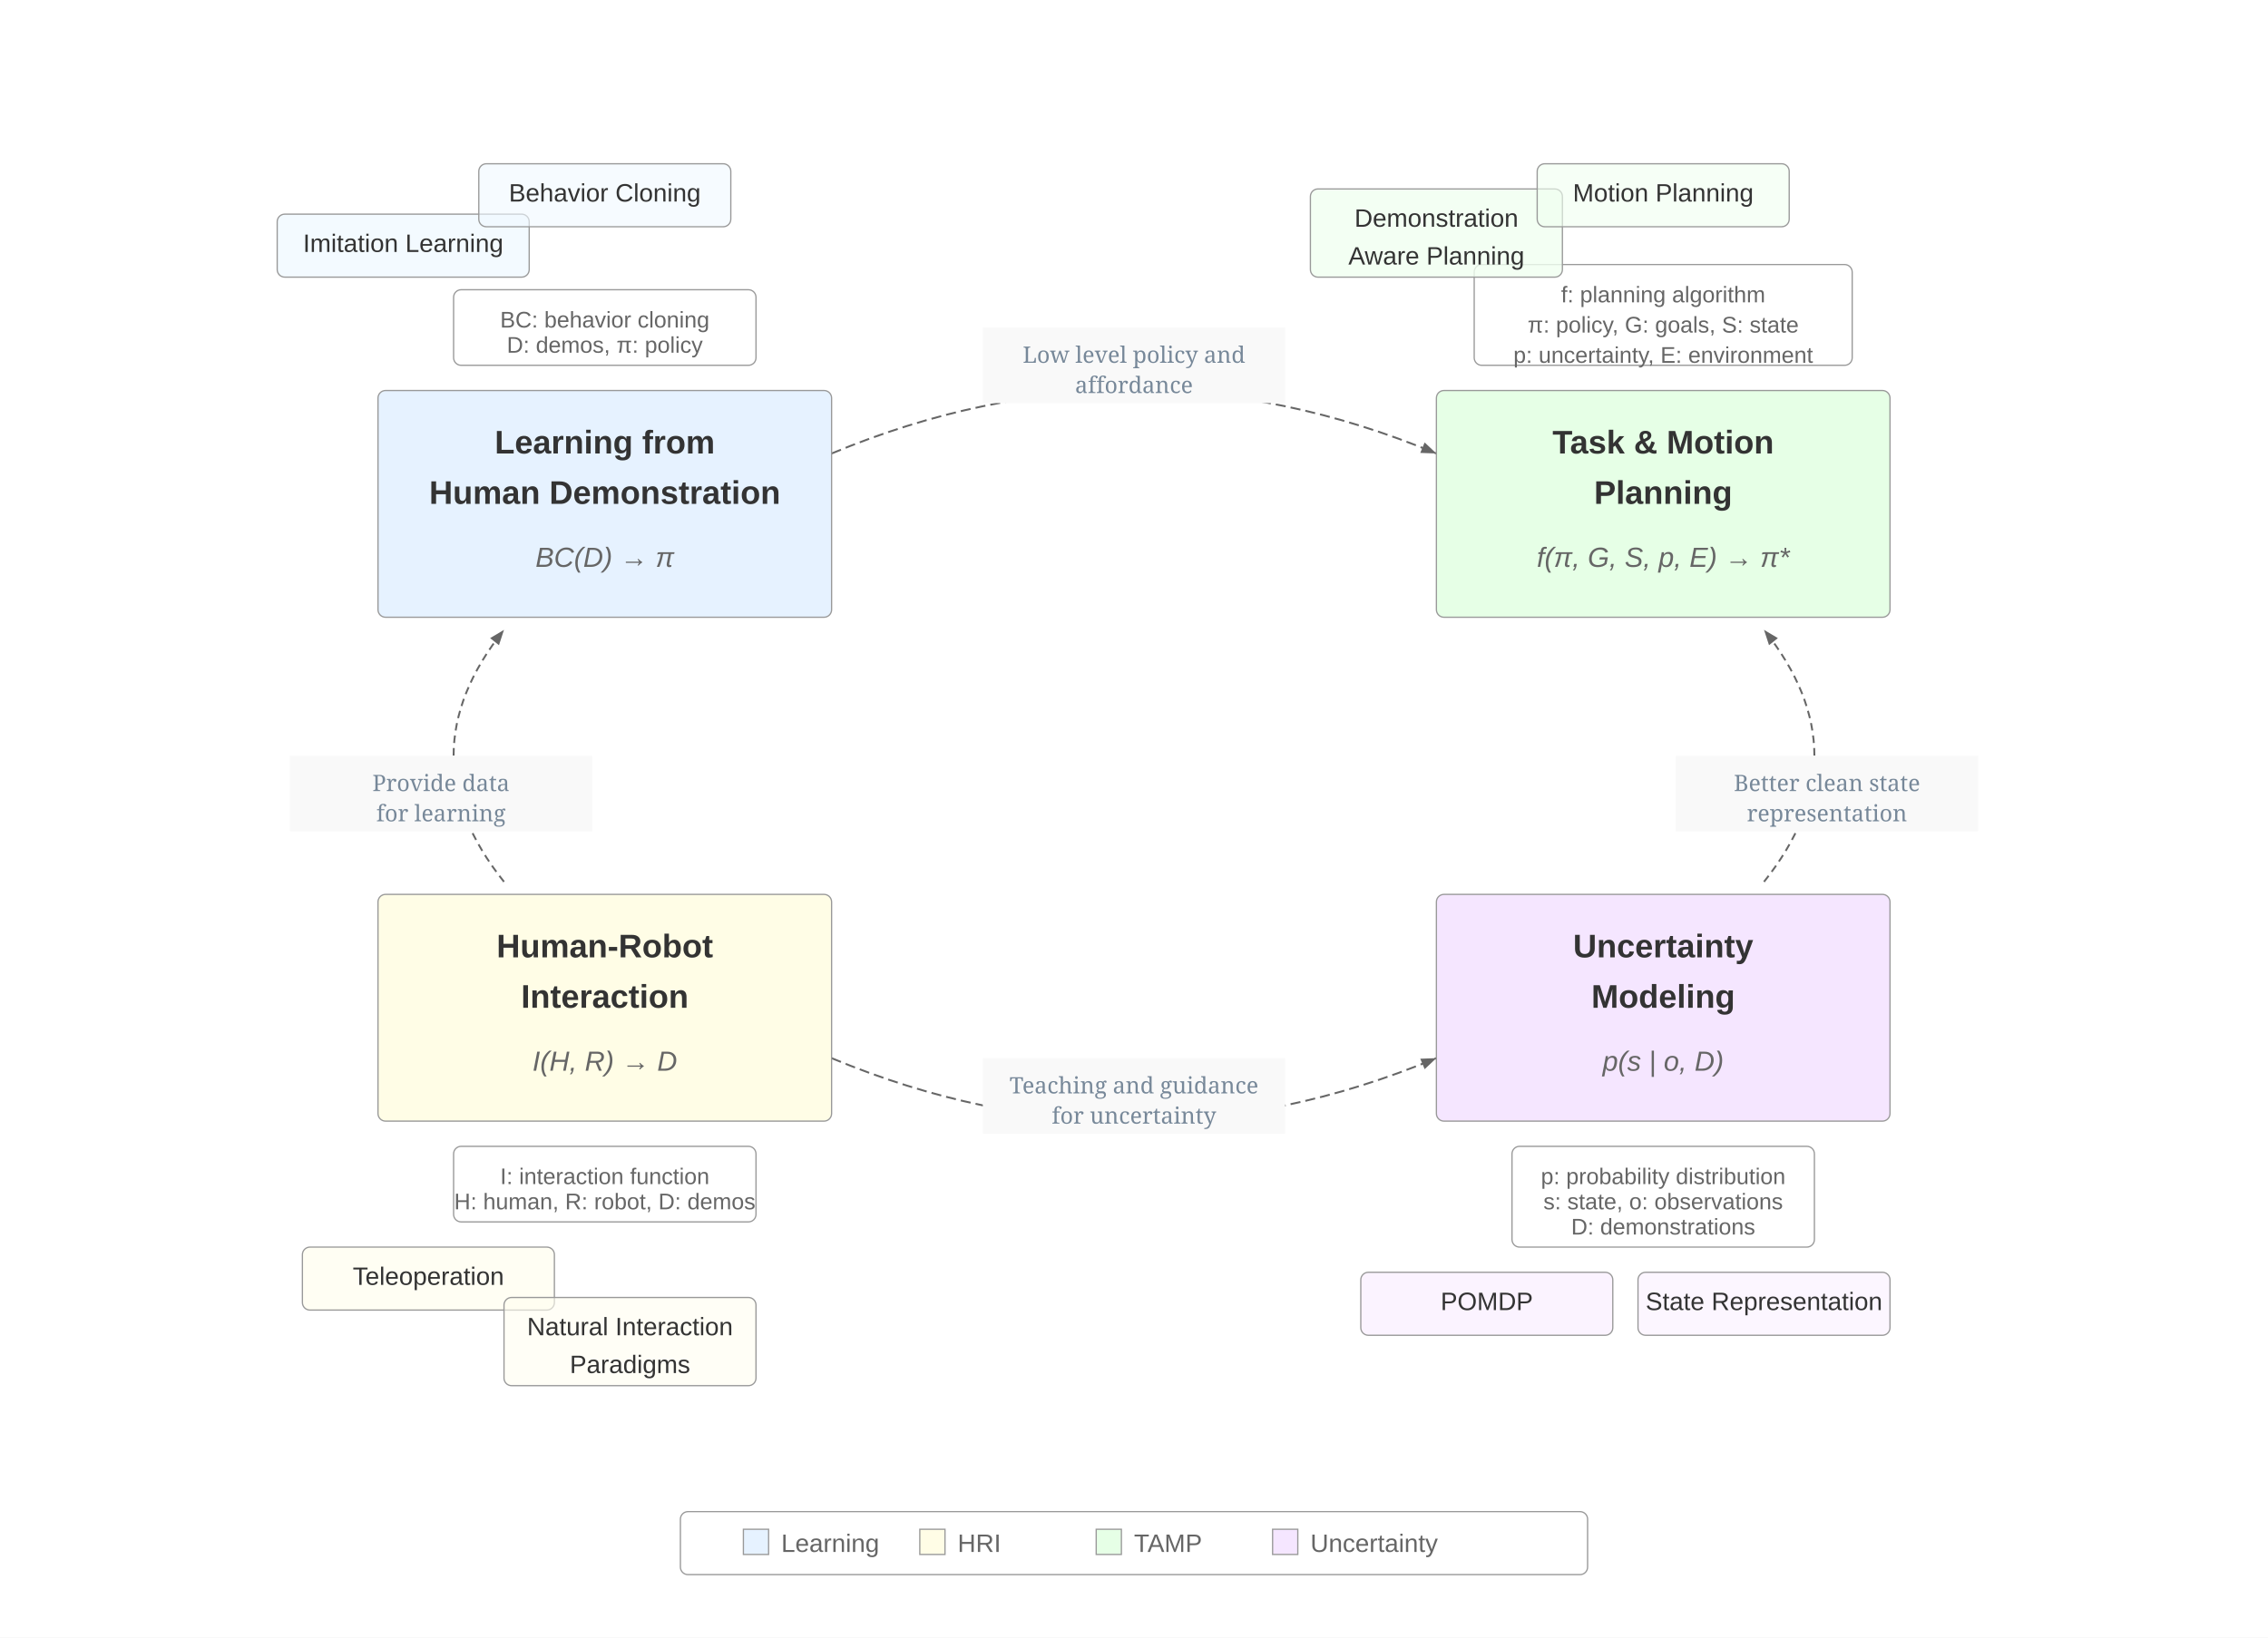
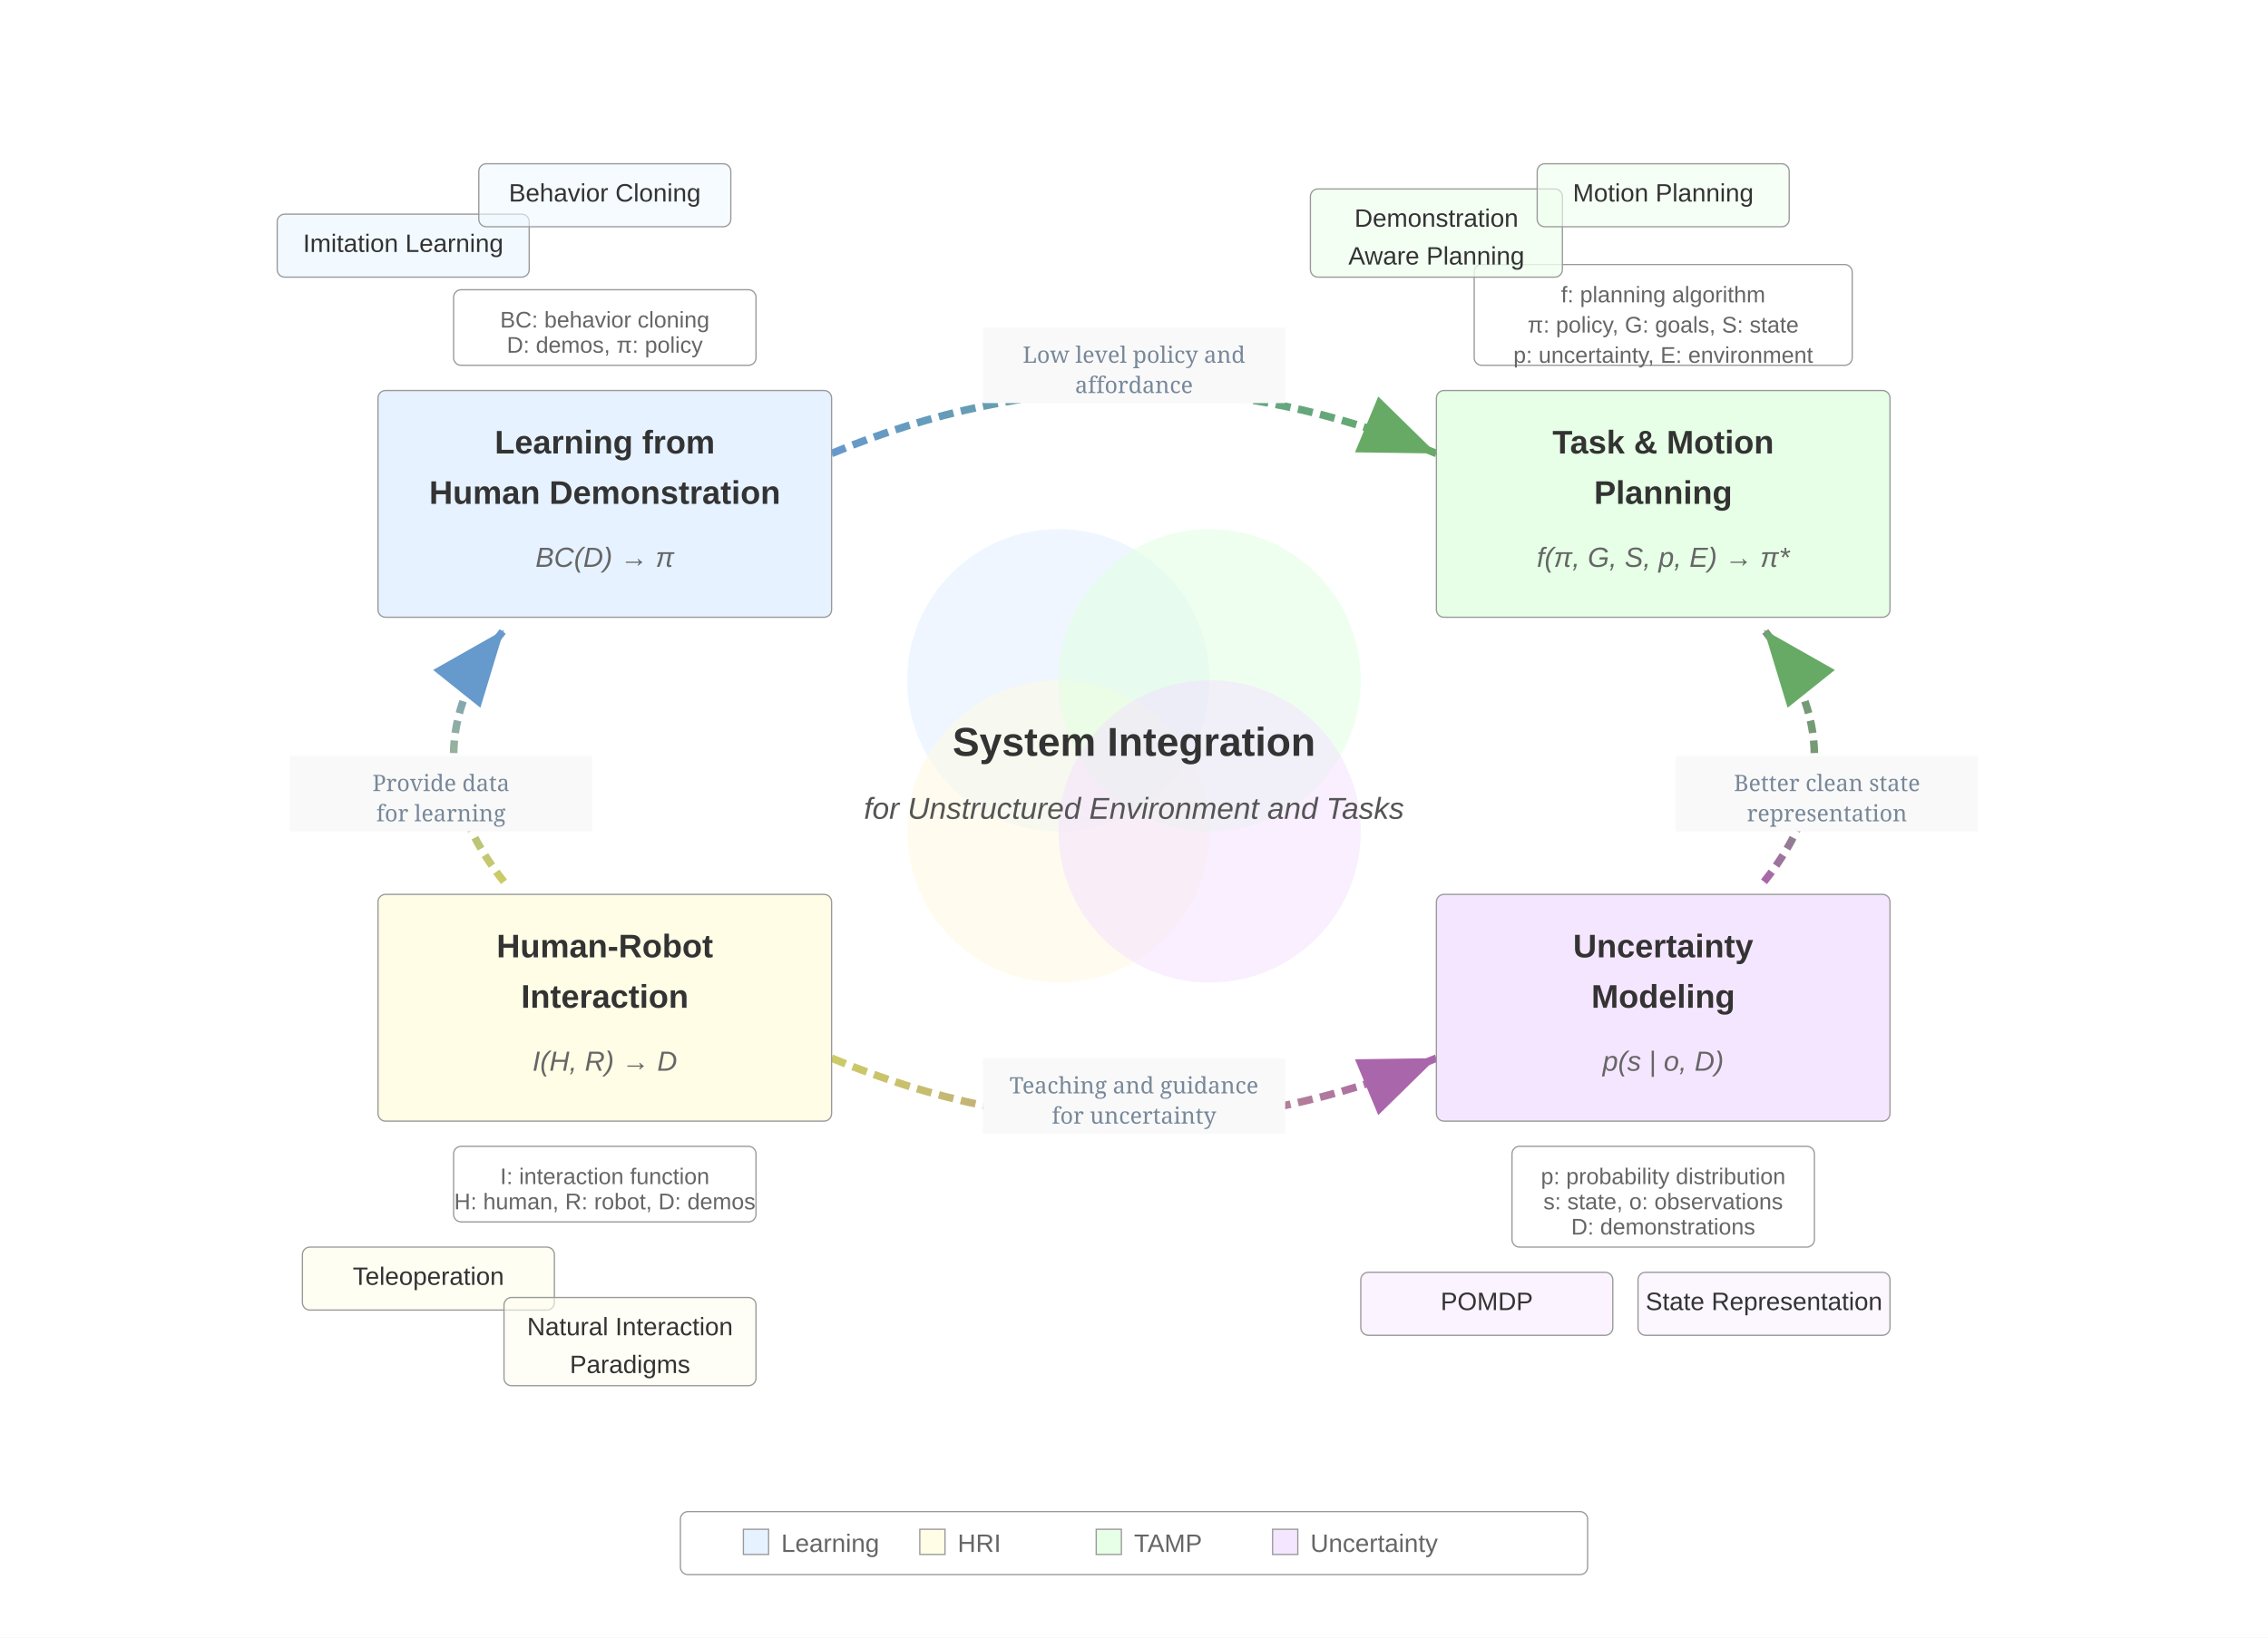
<svg xmlns="http://www.w3.org/2000/svg" viewBox="0 0 900 650">
  <defs>
    <filter id="shadow" x="-10%" y="-10%" width="120%" height="120%">
      <feDropShadow dx="1" dy="1" stdDeviation="1" flood-opacity="0.1" />
    </filter>
-     <marker id="arrow-marker" markerWidth="8" markerHeight="6" refX="8" refY="3" orient="auto">
-       <path d="M0,0 L8,3 L0,6" fill="#666666" />
+     <marker id="arrow-marker-blue-green" markerWidth="10" markerHeight="8" refX="10" refY="4" orient="auto">
+       <path d="M0,0 L10,4 L0,8" fill="#66aa66" />
    </marker>
+     <marker id="arrow-marker-yellow-purple" markerWidth="10" markerHeight="8" refX="10" refY="4" orient="auto">
+       <path d="M0,0 L10,4 L0,8" fill="#aa66aa" />
+     </marker>
+     <marker id="arrow-marker-blue-yellow" markerWidth="10" markerHeight="8" refX="10" refY="4" orient="auto">
+       <path d="M0,0 L10,4 L0,8" fill="#6699cc" />
+     </marker>
+     <marker id="arrow-marker-purple-green" markerWidth="10" markerHeight="8" refX="10" refY="4" orient="auto">
+       <path d="M0,0 L10,4 L0,8" fill="#66aa66" />
+     </marker>
+     <linearGradient id="blue-to-green" x1="0%" y1="0%" x2="100%" y2="0%">
+       <stop offset="0%" stop-color="#6699cc" />
+       <stop offset="100%" stop-color="#66aa66" />
+     </linearGradient>
+     <linearGradient id="yellow-to-purple" x1="0%" y1="0%" x2="100%" y2="0%">
+       <stop offset="0%" stop-color="#cccc66" />
+       <stop offset="100%" stop-color="#aa66aa" />
+     </linearGradient>
+     <linearGradient id="blue-to-yellow" x1="0%" y1="100%" x2="0%" y2="0%">
+       <stop offset="0%" stop-color="#cccc66" />
+       <stop offset="100%" stop-color="#6699cc" />
+     </linearGradient>
+     <linearGradient id="purple-to-green" x1="0%" y1="100%" x2="100%" y2="0%">
+       <stop offset="0%" stop-color="#aa66aa" />
+       <stop offset="100%" stop-color="#66aa66" />
+     </linearGradient>
  </defs>
  <rect width="900" height="650" fill="#ffffff" />
-   <path d="M 330 180 Q 450 130, 570 180" stroke="#666666" stroke-width="0.75" stroke-dasharray="4,2" fill="none" marker-end="url(#arrow-marker)">
-     <animate attributeName="stroke-dashoffset" from="0" to="-20" dur="2s" repeatCount="indefinite" />
+   <path d="M 330 180 Q 450 130, 570 180" stroke="url(#blue-to-green)" stroke-width="3" stroke-dasharray="6,3" fill="none" marker-end="url(#arrow-marker-blue-green)">
+     <animate attributeName="stroke-dashoffset" from="0" to="-30" dur="2s" repeatCount="indefinite" />
  </path>
-   <path d="M 330 420 Q 450 470, 570 420" stroke="#666666" stroke-width="0.75" stroke-dasharray="4,2" fill="none" marker-end="url(#arrow-marker)">
-     <animate attributeName="stroke-dashoffset" from="0" to="-20" dur="2.3s" repeatCount="indefinite" />
+   <path d="M 330 420 Q 450 470, 570 420" stroke="url(#yellow-to-purple)" stroke-width="3" stroke-dasharray="6,3" fill="none" marker-end="url(#arrow-marker-yellow-purple)">
+     <animate attributeName="stroke-dashoffset" from="0" to="-30" dur="2.3s" repeatCount="indefinite" />
  </path>
-   <path d="M 200 350 Q 160 300, 200 250" stroke="#666666" stroke-width="0.75" stroke-dasharray="3,2" fill="none" marker-end="url(#arrow-marker)">
-     <animate attributeName="stroke-dashoffset" from="0" to="-15" dur="1.7s" repeatCount="indefinite" />
+   <path d="M 200 350 Q 160 300, 200 250" stroke="url(#blue-to-yellow)" stroke-width="3" stroke-dasharray="5,3" fill="none" marker-end="url(#arrow-marker-blue-yellow)">
+     <animate attributeName="stroke-dashoffset" from="0" to="-20" dur="1.7s" repeatCount="indefinite" />
  </path>
-   <path d="M 700 350 Q 740 300, 700 250" stroke="#666666" stroke-width="0.75" stroke-dasharray="3,2" fill="none" marker-end="url(#arrow-marker)">
-     <animate attributeName="stroke-dashoffset" from="0" to="-15" dur="1.9s" repeatCount="indefinite" />
+   <path d="M 700 350 Q 740 300, 700 250" stroke="url(#purple-to-green)" stroke-width="3" stroke-dasharray="5,3" fill="none" marker-end="url(#arrow-marker-purple-green)">
+     <animate attributeName="stroke-dashoffset" from="0" to="-20" dur="1.9s" repeatCount="indefinite" />
  </path>
  <g>
    <rect x="150" y="155" width="180" height="90" rx="3" fill="#e6f2ff" stroke="#999999" stroke-width="0.5" />
    <text x="240" y="180" font-family="Arial, sans-serif" font-size="13" font-weight="600" text-anchor="middle" fill="#333333">Learning from</text>
    <text x="240" y="200" font-family="Arial, sans-serif" font-size="13" font-weight="600" text-anchor="middle" fill="#333333">Human Demonstration</text>
    <text x="240" y="225" font-family="Arial, sans-serif" font-size="11" font-style="italic" text-anchor="middle" fill="#666666">BC(D) → π</text>
    <rect x="180" y="115" width="120" height="30" rx="3" fill="rgba(255, 255, 255, 0.7)" stroke="#999999" stroke-width="0.5" />
    <text x="240" y="130" font-family="Arial, sans-serif" font-size="9" text-anchor="middle" fill="#666666">BC: behavior cloning</text>
    <text x="240" y="140" font-family="Arial, sans-serif" font-size="9" text-anchor="middle" fill="#666666">D: demos, π: policy</text>
    <g>
      <rect x="110" y="85" width="100" height="25" rx="3" fill="rgba(240, 248, 255, 0.8)" stroke="#999999" stroke-width="0.5" />
      <text x="160" y="100" font-family="Arial, sans-serif" font-size="10" text-anchor="middle" fill="#333333">Imitation Learning</text>
    </g>
    <g>
      <rect x="190" y="65" width="100" height="25" rx="3" fill="rgba(240, 248, 255, 0.6)" stroke="#999999" stroke-width="0.5" />
      <text x="240" y="80" font-family="Arial, sans-serif" font-size="10" text-anchor="middle" fill="#333333">Behavior Cloning</text>
    </g>
  </g>
  <g>
    <rect x="150" y="355" width="180" height="90" rx="3" fill="#fffde6" stroke="#999999" stroke-width="0.5" />
    <text x="240" y="380" font-family="Arial, sans-serif" font-size="13" font-weight="600" text-anchor="middle" fill="#333333">Human-Robot</text>
    <text x="240" y="400" font-family="Arial, sans-serif" font-size="13" font-weight="600" text-anchor="middle" fill="#333333">Interaction</text>
    <text x="240" y="425" font-family="Arial, sans-serif" font-size="11" font-style="italic" text-anchor="middle" fill="#666666">I(H, R) → D</text>
    <rect x="180" y="455" width="120" height="30" rx="3" fill="rgba(255, 255, 255, 0.7)" stroke="#999999" stroke-width="0.5" />
    <text x="240" y="470" font-family="Arial, sans-serif" font-size="9" text-anchor="middle" fill="#666666">I: interaction function</text>
    <text x="240" y="480" font-family="Arial, sans-serif" font-size="9" text-anchor="middle" fill="#666666">H: human, R: robot, D: demos</text>
    <g>
      <rect x="120" y="495" width="100" height="25" rx="3" fill="rgba(255, 253, 240, 0.8)" stroke="#999999" stroke-width="0.5" />
      <text x="170" y="510" font-family="Arial, sans-serif" font-size="10" text-anchor="middle" fill="#333333">Teleoperation</text>
    </g>
    <g>
      <rect x="200" y="515" width="100" height="35" rx="3" fill="rgba(255, 253, 240, 0.6)" stroke="#999999" stroke-width="0.5" />
      <text x="250" y="530" font-family="Arial, sans-serif" font-size="10" text-anchor="middle" fill="#333333">Natural Interaction</text>
      <text x="250" y="545" font-family="Arial, sans-serif" font-size="10" text-anchor="middle" fill="#333333">Paradigms</text>
    </g>
  </g>
  <g>
    <rect x="570" y="155" width="180" height="90" rx="3" fill="#e6ffe6" stroke="#999999" stroke-width="0.5" />
    <text x="660" y="180" font-family="Arial, sans-serif" font-size="13" font-weight="600" text-anchor="middle" fill="#333333">Task &amp; Motion</text>
    <text x="660" y="200" font-family="Arial, sans-serif" font-size="13" font-weight="600" text-anchor="middle" fill="#333333">Planning</text>
    <text x="660" y="225" font-family="Arial, sans-serif" font-size="11" font-style="italic" text-anchor="middle" fill="#666666">f(π, G, S, p, E) → π*</text>
    <rect x="585" y="105" width="150" height="40" rx="3" fill="rgba(255, 255, 255, 0.7)" stroke="#999999" stroke-width="0.5" />
    <text x="660" y="120" font-family="Arial, sans-serif" font-size="9" text-anchor="middle" fill="#666666">f: planning algorithm</text>
    <text x="660" y="132" font-family="Arial, sans-serif" font-size="9" text-anchor="middle" fill="#666666">π: policy, G: goals, S: state</text>
    <text x="660" y="144" font-family="Arial, sans-serif" font-size="9" text-anchor="middle" fill="#666666">p: uncertainty, E: environment</text>
    <g>
      <rect x="520" y="75" width="100" height="35" rx="3" fill="rgba(240, 255, 240, 0.8)" stroke="#999999" stroke-width="0.5" />
      <text x="570" y="90" font-family="Arial, sans-serif" font-size="10" text-anchor="middle" fill="#333333">Demonstration</text>
      <text x="570" y="105" font-family="Arial, sans-serif" font-size="10" text-anchor="middle" fill="#333333">Aware Planning</text>
    </g>
    <g>
      <rect x="610" y="65" width="100" height="25" rx="3" fill="rgba(240, 255, 240, 0.6)" stroke="#999999" stroke-width="0.5" />
      <text x="660" y="80" font-family="Arial, sans-serif" font-size="10" text-anchor="middle" fill="#333333">Motion Planning</text>
    </g>
  </g>
  <g>
    <rect x="570" y="355" width="180" height="90" rx="3" fill="#f5e6ff" stroke="#999999" stroke-width="0.5" />
    <text x="660" y="380" font-family="Arial, sans-serif" font-size="13" font-weight="600" text-anchor="middle" fill="#333333">Uncertainty</text>
    <text x="660" y="400" font-family="Arial, sans-serif" font-size="13" font-weight="600" text-anchor="middle" fill="#333333">Modeling</text>
    <text x="660" y="425" font-family="Arial, sans-serif" font-size="11" font-style="italic" text-anchor="middle" fill="#666666">p(s | o, D)</text>
    <rect x="600" y="455" width="120" height="40" rx="3" fill="rgba(255, 255, 255, 0.7)" stroke="#999999" stroke-width="0.5" />
    <text x="660" y="470" font-family="Arial, sans-serif" font-size="9" text-anchor="middle" fill="#666666">p: probability distribution</text>
    <text x="660" y="480" font-family="Arial, sans-serif" font-size="9" text-anchor="middle" fill="#666666">s: state, o: observations</text>
    <text x="660" y="490" font-family="Arial, sans-serif" font-size="9" text-anchor="middle" fill="#666666">D: demonstrations</text>
    <g>
      <rect x="540" y="505" width="100" height="25" rx="3" fill="rgba(250, 240, 255, 0.8)" stroke="#999999" stroke-width="0.5" />
      <text x="590" y="520" font-family="Arial, sans-serif" font-size="10" text-anchor="middle" fill="#333333">POMDP</text>
    </g>
    <g>
      <rect x="650" y="505" width="100" height="25" rx="3" fill="rgba(250, 240, 255, 0.6)" stroke="#999999" stroke-width="0.5" />
      <text x="700" y="520" font-family="Arial, sans-serif" font-size="10" text-anchor="middle" fill="#333333">State Representation</text>
    </g>
  </g>
  <g>
    <rect x="390" y="420" width="120" height="30" rx="0" fill="#f9f9f9" stroke="none" />
    <text x="450" y="434" font-family="Georgia, serif" font-size="9" text-anchor="middle" fill="#778899">Teaching and guidance</text>
    <text x="450" y="446" font-family="Georgia, serif" font-size="9" text-anchor="middle" fill="#778899">for uncertainty</text>
  </g>
  <g>
    <rect x="115" y="300" width="120" height="30" rx="0" fill="#f9f9f9" stroke="none" />
    <text x="175" y="314" font-family="Georgia, serif" font-size="9" text-anchor="middle" fill="#778899">Provide data</text>
    <text x="175" y="326" font-family="Georgia, serif" font-size="9" text-anchor="middle" fill="#778899">for learning</text>
  </g>
  <g>
    <rect x="390" y="130" width="120" height="30" rx="0" fill="#f9f9f9" stroke="none" />
    <text x="450" y="144" font-family="Georgia, serif" font-size="9" text-anchor="middle" fill="#778899">Low level policy and</text>
    <text x="450" y="156" font-family="Georgia, serif" font-size="9" text-anchor="middle" fill="#778899">affordance</text>
  </g>
  <g>
    <rect x="665" y="300" width="120" height="30" rx="0" fill="#f9f9f9" stroke="none" />
    <text x="725" y="314" font-family="Georgia, serif" font-size="9" text-anchor="middle" fill="#778899">Better clean state</text>
    <text x="725" y="326" font-family="Georgia, serif" font-size="9" text-anchor="middle" fill="#778899">representation</text>
  </g>
  <g transform="translate(450, 600)">
    <rect x="-180" y="0" width="360" height="25" rx="3" fill="#ffffff" stroke="#999999" stroke-width="0.5" />
    <rect x="-155" y="7" width="10" height="10" fill="#e6f2ff" stroke="#999999" stroke-width="0.5" />
    <text x="-140" y="16" font-family="Arial, sans-serif" font-size="10" text-anchor="start" fill="#666666">Learning</text>
    <rect x="-85" y="7" width="10" height="10" fill="#fffde6" stroke="#999999" stroke-width="0.5" />
    <text x="-70" y="16" font-family="Arial, sans-serif" font-size="10" text-anchor="start" fill="#666666">HRI</text>
    <rect x="-15" y="7" width="10" height="10" fill="#e6ffe6" stroke="#999999" stroke-width="0.5" />
    <text x="0" y="16" font-family="Arial, sans-serif" font-size="10" text-anchor="start" fill="#666666">TAMP</text>
    <rect x="55" y="7" width="10" height="10" fill="#f5e6ff" stroke="#999999" stroke-width="0.5" />
    <text x="70" y="16" font-family="Arial, sans-serif" font-size="10" text-anchor="start" fill="#666666">Uncertainty</text>
  </g>
+   <g transform="translate(450, 300)">
+     <circle cx="-30" cy="-30" r="60" fill="#e1eeff" fill-opacity="0.5" />
+     <circle cx="-30" cy="30" r="60" fill="#fffbe0" fill-opacity="0.5" />
+     <circle cx="30" cy="-30" r="60" fill="#e1ffe1" fill-opacity="0.5" />
+     <circle cx="30" cy="30" r="60" fill="#f5e1ff" fill-opacity="0.5" />
+     <text x="0" y="0" font-family="Arial, sans-serif" font-size="16" font-weight="600" text-anchor="middle" fill="#333333">System Integration</text>
+     <text x="0" y="25" font-family="Arial, sans-serif" font-size="12" font-style="italic" text-anchor="middle" fill="#555555">for Unstructured Environment and Tasks</text>
+   </g>
</svg>
